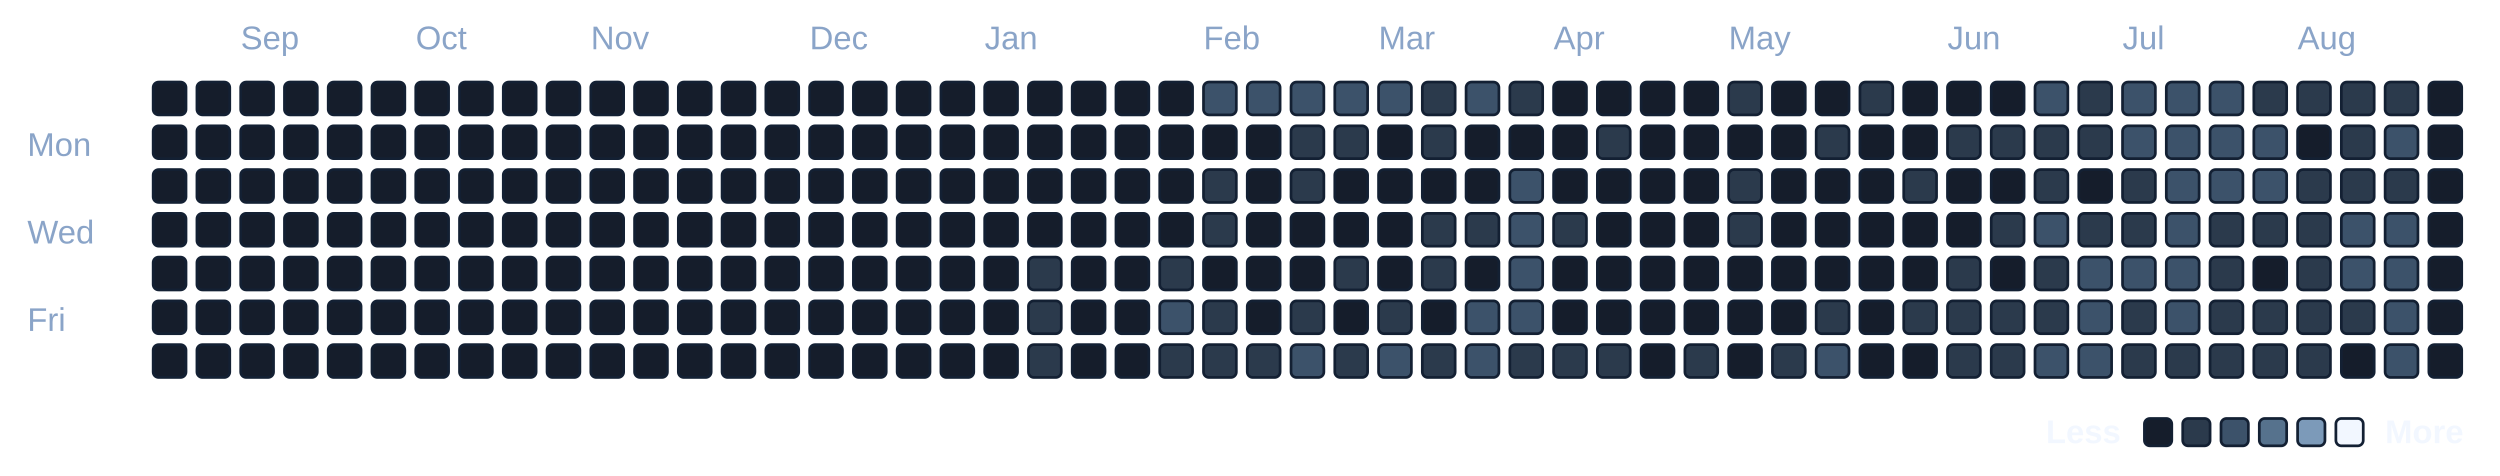
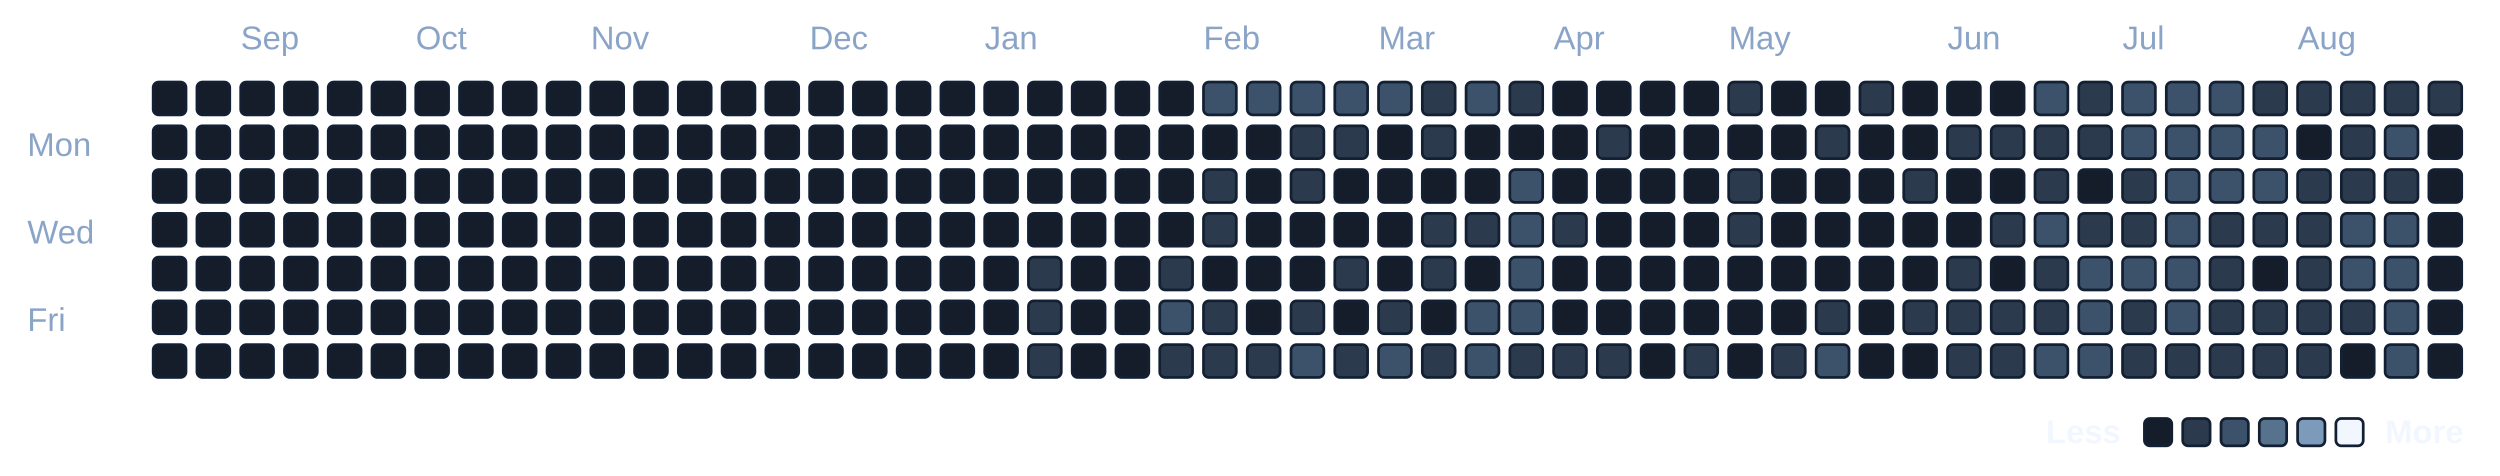
<svg xmlns="http://www.w3.org/2000/svg" baseProfile="tiny" height="174" version="1.2" width="914">
  <defs />
  <text fill="#8AA4C8" font-family="Segoe UI, Arial, sans-serif" font-size="12px" x="88" y="18">Sep</text>
  <text fill="#8AA4C8" font-family="Segoe UI, Arial, sans-serif" font-size="12px" x="152" y="18">Oct</text>
  <text fill="#8AA4C8" font-family="Segoe UI, Arial, sans-serif" font-size="12px" x="216" y="18">Nov</text>
  <text fill="#8AA4C8" font-family="Segoe UI, Arial, sans-serif" font-size="12px" x="296" y="18">Dec</text>
  <text fill="#8AA4C8" font-family="Segoe UI, Arial, sans-serif" font-size="12px" x="360" y="18">Jan</text>
  <text fill="#8AA4C8" font-family="Segoe UI, Arial, sans-serif" font-size="12px" x="440" y="18">Feb</text>
  <text fill="#8AA4C8" font-family="Segoe UI, Arial, sans-serif" font-size="12px" x="504" y="18">Mar</text>
  <text fill="#8AA4C8" font-family="Segoe UI, Arial, sans-serif" font-size="12px" x="568" y="18">Apr</text>
  <text fill="#8AA4C8" font-family="Segoe UI, Arial, sans-serif" font-size="12px" x="632" y="18">May</text>
  <text fill="#8AA4C8" font-family="Segoe UI, Arial, sans-serif" font-size="12px" x="712" y="18">Jun</text>
  <text fill="#8AA4C8" font-family="Segoe UI, Arial, sans-serif" font-size="12px" x="776" y="18">Jul</text>
  <text fill="#8AA4C8" font-family="Segoe UI, Arial, sans-serif" font-size="12px" x="840" y="18">Aug</text>
  <text fill="#8AA4C8" font-family="Segoe UI, Arial, sans-serif" font-size="12px" x="10" y="57">Mon</text>
  <text fill="#8AA4C8" font-family="Segoe UI, Arial, sans-serif" font-size="12px" x="10" y="89">Wed</text>
  <text fill="#8AA4C8" font-family="Segoe UI, Arial, sans-serif" font-size="12px" x="10" y="121">Fri</text>
  <rect fill="#151D2B" height="12" rx="2" ry="2" stroke="#132033" stroke-width="1" width="12" x="56" y="30" />
  <rect fill="#151D2B" height="12" rx="2" ry="2" stroke="#132033" stroke-width="1" width="12" x="56" y="46" />
  <rect fill="#151D2B" height="12" rx="2" ry="2" stroke="#132033" stroke-width="1" width="12" x="56" y="62" />
  <rect fill="#151D2B" height="12" rx="2" ry="2" stroke="#132033" stroke-width="1" width="12" x="56" y="78" />
  <rect fill="#151D2B" height="12" rx="2" ry="2" stroke="#132033" stroke-width="1" width="12" x="56" y="94" />
  <rect fill="#151D2B" height="12" rx="2" ry="2" stroke="#132033" stroke-width="1" width="12" x="56" y="110" />
  <rect fill="#151D2B" height="12" rx="2" ry="2" stroke="#132033" stroke-width="1" width="12" x="56" y="126" />
  <rect fill="#151D2B" height="12" rx="2" ry="2" stroke="#132033" stroke-width="1" width="12" x="72" y="30" />
  <rect fill="#151D2B" height="12" rx="2" ry="2" stroke="#132033" stroke-width="1" width="12" x="72" y="46" />
  <rect fill="#151D2B" height="12" rx="2" ry="2" stroke="#132033" stroke-width="1" width="12" x="72" y="62" />
  <rect fill="#151D2B" height="12" rx="2" ry="2" stroke="#132033" stroke-width="1" width="12" x="72" y="78" />
  <rect fill="#151D2B" height="12" rx="2" ry="2" stroke="#132033" stroke-width="1" width="12" x="72" y="94" />
  <rect fill="#151D2B" height="12" rx="2" ry="2" stroke="#132033" stroke-width="1" width="12" x="72" y="110" />
  <rect fill="#151D2B" height="12" rx="2" ry="2" stroke="#132033" stroke-width="1" width="12" x="72" y="126" />
  <rect fill="#151D2B" height="12" rx="2" ry="2" stroke="#132033" stroke-width="1" width="12" x="88" y="30" />
  <rect fill="#151D2B" height="12" rx="2" ry="2" stroke="#132033" stroke-width="1" width="12" x="88" y="46" />
  <rect fill="#151D2B" height="12" rx="2" ry="2" stroke="#132033" stroke-width="1" width="12" x="88" y="62" />
  <rect fill="#151D2B" height="12" rx="2" ry="2" stroke="#132033" stroke-width="1" width="12" x="88" y="78" />
  <rect fill="#151D2B" height="12" rx="2" ry="2" stroke="#132033" stroke-width="1" width="12" x="88" y="94" />
  <rect fill="#151D2B" height="12" rx="2" ry="2" stroke="#132033" stroke-width="1" width="12" x="88" y="110" />
  <rect fill="#151D2B" height="12" rx="2" ry="2" stroke="#132033" stroke-width="1" width="12" x="88" y="126" />
  <rect fill="#151D2B" height="12" rx="2" ry="2" stroke="#132033" stroke-width="1" width="12" x="104" y="30" />
  <rect fill="#151D2B" height="12" rx="2" ry="2" stroke="#132033" stroke-width="1" width="12" x="104" y="46" />
  <rect fill="#151D2B" height="12" rx="2" ry="2" stroke="#132033" stroke-width="1" width="12" x="104" y="62" />
  <rect fill="#151D2B" height="12" rx="2" ry="2" stroke="#132033" stroke-width="1" width="12" x="104" y="78" />
  <rect fill="#151D2B" height="12" rx="2" ry="2" stroke="#132033" stroke-width="1" width="12" x="104" y="94" />
  <rect fill="#151D2B" height="12" rx="2" ry="2" stroke="#132033" stroke-width="1" width="12" x="104" y="110" />
  <rect fill="#151D2B" height="12" rx="2" ry="2" stroke="#132033" stroke-width="1" width="12" x="104" y="126" />
  <rect fill="#151D2B" height="12" rx="2" ry="2" stroke="#132033" stroke-width="1" width="12" x="120" y="30" />
  <rect fill="#151D2B" height="12" rx="2" ry="2" stroke="#132033" stroke-width="1" width="12" x="120" y="46" />
  <rect fill="#151D2B" height="12" rx="2" ry="2" stroke="#132033" stroke-width="1" width="12" x="120" y="62" />
  <rect fill="#151D2B" height="12" rx="2" ry="2" stroke="#132033" stroke-width="1" width="12" x="120" y="78" />
  <rect fill="#151D2B" height="12" rx="2" ry="2" stroke="#132033" stroke-width="1" width="12" x="120" y="94" />
  <rect fill="#151D2B" height="12" rx="2" ry="2" stroke="#132033" stroke-width="1" width="12" x="120" y="110" />
  <rect fill="#151D2B" height="12" rx="2" ry="2" stroke="#132033" stroke-width="1" width="12" x="120" y="126" />
  <rect fill="#151D2B" height="12" rx="2" ry="2" stroke="#132033" stroke-width="1" width="12" x="136" y="30" />
  <rect fill="#151D2B" height="12" rx="2" ry="2" stroke="#132033" stroke-width="1" width="12" x="136" y="46" />
  <rect fill="#151D2B" height="12" rx="2" ry="2" stroke="#132033" stroke-width="1" width="12" x="136" y="62" />
  <rect fill="#151D2B" height="12" rx="2" ry="2" stroke="#132033" stroke-width="1" width="12" x="136" y="78" />
  <rect fill="#151D2B" height="12" rx="2" ry="2" stroke="#132033" stroke-width="1" width="12" x="136" y="94" />
  <rect fill="#151D2B" height="12" rx="2" ry="2" stroke="#132033" stroke-width="1" width="12" x="136" y="110" />
  <rect fill="#151D2B" height="12" rx="2" ry="2" stroke="#132033" stroke-width="1" width="12" x="136" y="126" />
  <rect fill="#151D2B" height="12" rx="2" ry="2" stroke="#132033" stroke-width="1" width="12" x="152" y="30" />
  <rect fill="#151D2B" height="12" rx="2" ry="2" stroke="#132033" stroke-width="1" width="12" x="152" y="46" />
  <rect fill="#151D2B" height="12" rx="2" ry="2" stroke="#132033" stroke-width="1" width="12" x="152" y="62" />
  <rect fill="#151D2B" height="12" rx="2" ry="2" stroke="#132033" stroke-width="1" width="12" x="152" y="78" />
  <rect fill="#151D2B" height="12" rx="2" ry="2" stroke="#132033" stroke-width="1" width="12" x="152" y="94" />
  <rect fill="#151D2B" height="12" rx="2" ry="2" stroke="#132033" stroke-width="1" width="12" x="152" y="110" />
  <rect fill="#151D2B" height="12" rx="2" ry="2" stroke="#132033" stroke-width="1" width="12" x="152" y="126" />
  <rect fill="#151D2B" height="12" rx="2" ry="2" stroke="#132033" stroke-width="1" width="12" x="168" y="30" />
  <rect fill="#151D2B" height="12" rx="2" ry="2" stroke="#132033" stroke-width="1" width="12" x="168" y="46" />
  <rect fill="#151D2B" height="12" rx="2" ry="2" stroke="#132033" stroke-width="1" width="12" x="168" y="62" />
  <rect fill="#151D2B" height="12" rx="2" ry="2" stroke="#132033" stroke-width="1" width="12" x="168" y="78" />
  <rect fill="#151D2B" height="12" rx="2" ry="2" stroke="#132033" stroke-width="1" width="12" x="168" y="94" />
  <rect fill="#151D2B" height="12" rx="2" ry="2" stroke="#132033" stroke-width="1" width="12" x="168" y="110" />
  <rect fill="#151D2B" height="12" rx="2" ry="2" stroke="#132033" stroke-width="1" width="12" x="168" y="126" />
  <rect fill="#151D2B" height="12" rx="2" ry="2" stroke="#132033" stroke-width="1" width="12" x="184" y="30" />
  <rect fill="#151D2B" height="12" rx="2" ry="2" stroke="#132033" stroke-width="1" width="12" x="184" y="46" />
  <rect fill="#151D2B" height="12" rx="2" ry="2" stroke="#132033" stroke-width="1" width="12" x="184" y="62" />
  <rect fill="#151D2B" height="12" rx="2" ry="2" stroke="#132033" stroke-width="1" width="12" x="184" y="78" />
  <rect fill="#151D2B" height="12" rx="2" ry="2" stroke="#132033" stroke-width="1" width="12" x="184" y="94" />
  <rect fill="#151D2B" height="12" rx="2" ry="2" stroke="#132033" stroke-width="1" width="12" x="184" y="110" />
  <rect fill="#151D2B" height="12" rx="2" ry="2" stroke="#132033" stroke-width="1" width="12" x="184" y="126" />
  <rect fill="#151D2B" height="12" rx="2" ry="2" stroke="#132033" stroke-width="1" width="12" x="200" y="30" />
  <rect fill="#151D2B" height="12" rx="2" ry="2" stroke="#132033" stroke-width="1" width="12" x="200" y="46" />
  <rect fill="#151D2B" height="12" rx="2" ry="2" stroke="#132033" stroke-width="1" width="12" x="200" y="62" />
  <rect fill="#151D2B" height="12" rx="2" ry="2" stroke="#132033" stroke-width="1" width="12" x="200" y="78" />
  <rect fill="#151D2B" height="12" rx="2" ry="2" stroke="#132033" stroke-width="1" width="12" x="200" y="94" />
  <rect fill="#151D2B" height="12" rx="2" ry="2" stroke="#132033" stroke-width="1" width="12" x="200" y="110" />
  <rect fill="#151D2B" height="12" rx="2" ry="2" stroke="#132033" stroke-width="1" width="12" x="200" y="126" />
  <rect fill="#151D2B" height="12" rx="2" ry="2" stroke="#132033" stroke-width="1" width="12" x="216" y="30" />
  <rect fill="#151D2B" height="12" rx="2" ry="2" stroke="#132033" stroke-width="1" width="12" x="216" y="46" />
  <rect fill="#151D2B" height="12" rx="2" ry="2" stroke="#132033" stroke-width="1" width="12" x="216" y="62" />
  <rect fill="#151D2B" height="12" rx="2" ry="2" stroke="#132033" stroke-width="1" width="12" x="216" y="78" />
  <rect fill="#151D2B" height="12" rx="2" ry="2" stroke="#132033" stroke-width="1" width="12" x="216" y="94" />
  <rect fill="#151D2B" height="12" rx="2" ry="2" stroke="#132033" stroke-width="1" width="12" x="216" y="110" />
  <rect fill="#151D2B" height="12" rx="2" ry="2" stroke="#132033" stroke-width="1" width="12" x="216" y="126" />
  <rect fill="#151D2B" height="12" rx="2" ry="2" stroke="#132033" stroke-width="1" width="12" x="232" y="30" />
  <rect fill="#151D2B" height="12" rx="2" ry="2" stroke="#132033" stroke-width="1" width="12" x="232" y="46" />
  <rect fill="#151D2B" height="12" rx="2" ry="2" stroke="#132033" stroke-width="1" width="12" x="232" y="62" />
  <rect fill="#151D2B" height="12" rx="2" ry="2" stroke="#132033" stroke-width="1" width="12" x="232" y="78" />
  <rect fill="#151D2B" height="12" rx="2" ry="2" stroke="#132033" stroke-width="1" width="12" x="232" y="94" />
  <rect fill="#151D2B" height="12" rx="2" ry="2" stroke="#132033" stroke-width="1" width="12" x="232" y="110" />
  <rect fill="#151D2B" height="12" rx="2" ry="2" stroke="#132033" stroke-width="1" width="12" x="232" y="126" />
  <rect fill="#151D2B" height="12" rx="2" ry="2" stroke="#132033" stroke-width="1" width="12" x="248" y="30" />
  <rect fill="#151D2B" height="12" rx="2" ry="2" stroke="#132033" stroke-width="1" width="12" x="248" y="46" />
  <rect fill="#151D2B" height="12" rx="2" ry="2" stroke="#132033" stroke-width="1" width="12" x="248" y="62" />
  <rect fill="#151D2B" height="12" rx="2" ry="2" stroke="#132033" stroke-width="1" width="12" x="248" y="78" />
  <rect fill="#151D2B" height="12" rx="2" ry="2" stroke="#132033" stroke-width="1" width="12" x="248" y="94" />
  <rect fill="#151D2B" height="12" rx="2" ry="2" stroke="#132033" stroke-width="1" width="12" x="248" y="110" />
  <rect fill="#151D2B" height="12" rx="2" ry="2" stroke="#132033" stroke-width="1" width="12" x="248" y="126" />
  <rect fill="#151D2B" height="12" rx="2" ry="2" stroke="#132033" stroke-width="1" width="12" x="264" y="30" />
  <rect fill="#151D2B" height="12" rx="2" ry="2" stroke="#132033" stroke-width="1" width="12" x="264" y="46" />
  <rect fill="#151D2B" height="12" rx="2" ry="2" stroke="#132033" stroke-width="1" width="12" x="264" y="62" />
  <rect fill="#151D2B" height="12" rx="2" ry="2" stroke="#132033" stroke-width="1" width="12" x="264" y="78" />
  <rect fill="#151D2B" height="12" rx="2" ry="2" stroke="#132033" stroke-width="1" width="12" x="264" y="94" />
  <rect fill="#151D2B" height="12" rx="2" ry="2" stroke="#132033" stroke-width="1" width="12" x="264" y="110" />
  <rect fill="#151D2B" height="12" rx="2" ry="2" stroke="#132033" stroke-width="1" width="12" x="264" y="126" />
  <rect fill="#151D2B" height="12" rx="2" ry="2" stroke="#132033" stroke-width="1" width="12" x="280" y="30" />
  <rect fill="#151D2B" height="12" rx="2" ry="2" stroke="#132033" stroke-width="1" width="12" x="280" y="46" />
  <rect fill="#151D2B" height="12" rx="2" ry="2" stroke="#132033" stroke-width="1" width="12" x="280" y="62" />
  <rect fill="#151D2B" height="12" rx="2" ry="2" stroke="#132033" stroke-width="1" width="12" x="280" y="78" />
  <rect fill="#151D2B" height="12" rx="2" ry="2" stroke="#132033" stroke-width="1" width="12" x="280" y="94" />
  <rect fill="#151D2B" height="12" rx="2" ry="2" stroke="#132033" stroke-width="1" width="12" x="280" y="110" />
  <rect fill="#151D2B" height="12" rx="2" ry="2" stroke="#132033" stroke-width="1" width="12" x="280" y="126" />
  <rect fill="#151D2B" height="12" rx="2" ry="2" stroke="#132033" stroke-width="1" width="12" x="296" y="30" />
  <rect fill="#151D2B" height="12" rx="2" ry="2" stroke="#132033" stroke-width="1" width="12" x="296" y="46" />
  <rect fill="#151D2B" height="12" rx="2" ry="2" stroke="#132033" stroke-width="1" width="12" x="296" y="62" />
  <rect fill="#151D2B" height="12" rx="2" ry="2" stroke="#132033" stroke-width="1" width="12" x="296" y="78" />
  <rect fill="#151D2B" height="12" rx="2" ry="2" stroke="#132033" stroke-width="1" width="12" x="296" y="94" />
  <rect fill="#151D2B" height="12" rx="2" ry="2" stroke="#132033" stroke-width="1" width="12" x="296" y="110" />
  <rect fill="#151D2B" height="12" rx="2" ry="2" stroke="#132033" stroke-width="1" width="12" x="296" y="126" />
  <rect fill="#151D2B" height="12" rx="2" ry="2" stroke="#132033" stroke-width="1" width="12" x="312" y="30" />
  <rect fill="#151D2B" height="12" rx="2" ry="2" stroke="#132033" stroke-width="1" width="12" x="312" y="46" />
  <rect fill="#151D2B" height="12" rx="2" ry="2" stroke="#132033" stroke-width="1" width="12" x="312" y="62" />
  <rect fill="#151D2B" height="12" rx="2" ry="2" stroke="#132033" stroke-width="1" width="12" x="312" y="78" />
  <rect fill="#151D2B" height="12" rx="2" ry="2" stroke="#132033" stroke-width="1" width="12" x="312" y="94" />
  <rect fill="#151D2B" height="12" rx="2" ry="2" stroke="#132033" stroke-width="1" width="12" x="312" y="110" />
  <rect fill="#151D2B" height="12" rx="2" ry="2" stroke="#132033" stroke-width="1" width="12" x="312" y="126" />
  <rect fill="#151D2B" height="12" rx="2" ry="2" stroke="#132033" stroke-width="1" width="12" x="328" y="30" />
  <rect fill="#151D2B" height="12" rx="2" ry="2" stroke="#132033" stroke-width="1" width="12" x="328" y="46" />
  <rect fill="#151D2B" height="12" rx="2" ry="2" stroke="#132033" stroke-width="1" width="12" x="328" y="62" />
  <rect fill="#151D2B" height="12" rx="2" ry="2" stroke="#132033" stroke-width="1" width="12" x="328" y="78" />
  <rect fill="#151D2B" height="12" rx="2" ry="2" stroke="#132033" stroke-width="1" width="12" x="328" y="94" />
  <rect fill="#151D2B" height="12" rx="2" ry="2" stroke="#132033" stroke-width="1" width="12" x="328" y="110" />
  <rect fill="#151D2B" height="12" rx="2" ry="2" stroke="#132033" stroke-width="1" width="12" x="328" y="126" />
  <rect fill="#151D2B" height="12" rx="2" ry="2" stroke="#132033" stroke-width="1" width="12" x="344" y="30" />
  <rect fill="#151D2B" height="12" rx="2" ry="2" stroke="#132033" stroke-width="1" width="12" x="344" y="46" />
  <rect fill="#151D2B" height="12" rx="2" ry="2" stroke="#132033" stroke-width="1" width="12" x="344" y="62" />
  <rect fill="#151D2B" height="12" rx="2" ry="2" stroke="#132033" stroke-width="1" width="12" x="344" y="78" />
  <rect fill="#151D2B" height="12" rx="2" ry="2" stroke="#132033" stroke-width="1" width="12" x="344" y="94" />
  <rect fill="#151D2B" height="12" rx="2" ry="2" stroke="#132033" stroke-width="1" width="12" x="344" y="110" />
  <rect fill="#151D2B" height="12" rx="2" ry="2" stroke="#132033" stroke-width="1" width="12" x="344" y="126" />
  <rect fill="#151D2B" height="12" rx="2" ry="2" stroke="#132033" stroke-width="1" width="12" x="360" y="30" />
  <rect fill="#151D2B" height="12" rx="2" ry="2" stroke="#132033" stroke-width="1" width="12" x="360" y="46" />
  <rect fill="#151D2B" height="12" rx="2" ry="2" stroke="#132033" stroke-width="1" width="12" x="360" y="62" />
  <rect fill="#151D2B" height="12" rx="2" ry="2" stroke="#132033" stroke-width="1" width="12" x="360" y="78" />
  <rect fill="#151D2B" height="12" rx="2" ry="2" stroke="#132033" stroke-width="1" width="12" x="360" y="94" />
  <rect fill="#151D2B" height="12" rx="2" ry="2" stroke="#132033" stroke-width="1" width="12" x="360" y="110" />
  <rect fill="#151D2B" height="12" rx="2" ry="2" stroke="#132033" stroke-width="1" width="12" x="360" y="126" />
  <rect fill="#151D2B" height="12" rx="2" ry="2" stroke="#132033" stroke-width="1" width="12" x="376" y="30" />
  <rect fill="#151D2B" height="12" rx="2" ry="2" stroke="#132033" stroke-width="1" width="12" x="376" y="46" />
  <rect fill="#151D2B" height="12" rx="2" ry="2" stroke="#132033" stroke-width="1" width="12" x="376" y="62" />
  <rect fill="#151D2B" height="12" rx="2" ry="2" stroke="#132033" stroke-width="1" width="12" x="376" y="78" />
  <rect fill="#2B3A4C" height="12" rx="2" ry="2" stroke="#132033" stroke-width="1" width="12" x="376" y="94" />
  <rect fill="#2B3A4C" height="12" rx="2" ry="2" stroke="#132033" stroke-width="1" width="12" x="376" y="110" />
  <rect fill="#2B3A4C" height="12" rx="2" ry="2" stroke="#132033" stroke-width="1" width="12" x="376" y="126" />
  <rect fill="#151D2B" height="12" rx="2" ry="2" stroke="#132033" stroke-width="1" width="12" x="392" y="30" />
  <rect fill="#151D2B" height="12" rx="2" ry="2" stroke="#132033" stroke-width="1" width="12" x="392" y="46" />
  <rect fill="#151D2B" height="12" rx="2" ry="2" stroke="#132033" stroke-width="1" width="12" x="392" y="62" />
  <rect fill="#151D2B" height="12" rx="2" ry="2" stroke="#132033" stroke-width="1" width="12" x="392" y="78" />
  <rect fill="#151D2B" height="12" rx="2" ry="2" stroke="#132033" stroke-width="1" width="12" x="392" y="94" />
  <rect fill="#151D2B" height="12" rx="2" ry="2" stroke="#132033" stroke-width="1" width="12" x="392" y="110" />
  <rect fill="#151D2B" height="12" rx="2" ry="2" stroke="#132033" stroke-width="1" width="12" x="392" y="126" />
  <rect fill="#151D2B" height="12" rx="2" ry="2" stroke="#132033" stroke-width="1" width="12" x="408" y="30" />
  <rect fill="#151D2B" height="12" rx="2" ry="2" stroke="#132033" stroke-width="1" width="12" x="408" y="46" />
  <rect fill="#151D2B" height="12" rx="2" ry="2" stroke="#132033" stroke-width="1" width="12" x="408" y="62" />
  <rect fill="#151D2B" height="12" rx="2" ry="2" stroke="#132033" stroke-width="1" width="12" x="408" y="78" />
  <rect fill="#151D2B" height="12" rx="2" ry="2" stroke="#132033" stroke-width="1" width="12" x="408" y="94" />
  <rect fill="#151D2B" height="12" rx="2" ry="2" stroke="#132033" stroke-width="1" width="12" x="408" y="110" />
  <rect fill="#151D2B" height="12" rx="2" ry="2" stroke="#132033" stroke-width="1" width="12" x="408" y="126" />
  <rect fill="#151D2B" height="12" rx="2" ry="2" stroke="#132033" stroke-width="1" width="12" x="424" y="30" />
  <rect fill="#151D2B" height="12" rx="2" ry="2" stroke="#132033" stroke-width="1" width="12" x="424" y="46" />
  <rect fill="#151D2B" height="12" rx="2" ry="2" stroke="#132033" stroke-width="1" width="12" x="424" y="62" />
  <rect fill="#151D2B" height="12" rx="2" ry="2" stroke="#132033" stroke-width="1" width="12" x="424" y="78" />
  <rect fill="#2B3A4C" height="12" rx="2" ry="2" stroke="#132033" stroke-width="1" width="12" x="424" y="94" />
  <rect fill="#3C526A" height="12" rx="2" ry="2" stroke="#132033" stroke-width="1" width="12" x="424" y="110" />
  <rect fill="#2B3A4C" height="12" rx="2" ry="2" stroke="#132033" stroke-width="1" width="12" x="424" y="126" />
  <rect fill="#3C526A" height="12" rx="2" ry="2" stroke="#132033" stroke-width="1" width="12" x="440" y="30" />
  <rect fill="#151D2B" height="12" rx="2" ry="2" stroke="#132033" stroke-width="1" width="12" x="440" y="46" />
  <rect fill="#2B3A4C" height="12" rx="2" ry="2" stroke="#132033" stroke-width="1" width="12" x="440" y="62" />
  <rect fill="#2B3A4C" height="12" rx="2" ry="2" stroke="#132033" stroke-width="1" width="12" x="440" y="78" />
  <rect fill="#151D2B" height="12" rx="2" ry="2" stroke="#132033" stroke-width="1" width="12" x="440" y="94" />
  <rect fill="#2B3A4C" height="12" rx="2" ry="2" stroke="#132033" stroke-width="1" width="12" x="440" y="110" />
  <rect fill="#2B3A4C" height="12" rx="2" ry="2" stroke="#132033" stroke-width="1" width="12" x="440" y="126" />
  <rect fill="#3C526A" height="12" rx="2" ry="2" stroke="#132033" stroke-width="1" width="12" x="456" y="30" />
  <rect fill="#151D2B" height="12" rx="2" ry="2" stroke="#132033" stroke-width="1" width="12" x="456" y="46" />
  <rect fill="#151D2B" height="12" rx="2" ry="2" stroke="#132033" stroke-width="1" width="12" x="456" y="62" />
  <rect fill="#151D2B" height="12" rx="2" ry="2" stroke="#132033" stroke-width="1" width="12" x="456" y="78" />
  <rect fill="#151D2B" height="12" rx="2" ry="2" stroke="#132033" stroke-width="1" width="12" x="456" y="94" />
  <rect fill="#151D2B" height="12" rx="2" ry="2" stroke="#132033" stroke-width="1" width="12" x="456" y="110" />
  <rect fill="#2B3A4C" height="12" rx="2" ry="2" stroke="#132033" stroke-width="1" width="12" x="456" y="126" />
  <rect fill="#3C526A" height="12" rx="2" ry="2" stroke="#132033" stroke-width="1" width="12" x="472" y="30" />
  <rect fill="#2B3A4C" height="12" rx="2" ry="2" stroke="#132033" stroke-width="1" width="12" x="472" y="46" />
  <rect fill="#2B3A4C" height="12" rx="2" ry="2" stroke="#132033" stroke-width="1" width="12" x="472" y="62" />
  <rect fill="#151D2B" height="12" rx="2" ry="2" stroke="#132033" stroke-width="1" width="12" x="472" y="78" />
  <rect fill="#151D2B" height="12" rx="2" ry="2" stroke="#132033" stroke-width="1" width="12" x="472" y="94" />
  <rect fill="#2B3A4C" height="12" rx="2" ry="2" stroke="#132033" stroke-width="1" width="12" x="472" y="110" />
  <rect fill="#3C526A" height="12" rx="2" ry="2" stroke="#132033" stroke-width="1" width="12" x="472" y="126" />
  <rect fill="#3C526A" height="12" rx="2" ry="2" stroke="#132033" stroke-width="1" width="12" x="488" y="30" />
  <rect fill="#2B3A4C" height="12" rx="2" ry="2" stroke="#132033" stroke-width="1" width="12" x="488" y="46" />
  <rect fill="#151D2B" height="12" rx="2" ry="2" stroke="#132033" stroke-width="1" width="12" x="488" y="62" />
  <rect fill="#151D2B" height="12" rx="2" ry="2" stroke="#132033" stroke-width="1" width="12" x="488" y="78" />
  <rect fill="#2B3A4C" height="12" rx="2" ry="2" stroke="#132033" stroke-width="1" width="12" x="488" y="94" />
  <rect fill="#151D2B" height="12" rx="2" ry="2" stroke="#132033" stroke-width="1" width="12" x="488" y="110" />
  <rect fill="#2B3A4C" height="12" rx="2" ry="2" stroke="#132033" stroke-width="1" width="12" x="488" y="126" />
  <rect fill="#3C526A" height="12" rx="2" ry="2" stroke="#132033" stroke-width="1" width="12" x="504" y="30" />
  <rect fill="#151D2B" height="12" rx="2" ry="2" stroke="#132033" stroke-width="1" width="12" x="504" y="46" />
  <rect fill="#151D2B" height="12" rx="2" ry="2" stroke="#132033" stroke-width="1" width="12" x="504" y="62" />
  <rect fill="#151D2B" height="12" rx="2" ry="2" stroke="#132033" stroke-width="1" width="12" x="504" y="78" />
  <rect fill="#151D2B" height="12" rx="2" ry="2" stroke="#132033" stroke-width="1" width="12" x="504" y="94" />
  <rect fill="#2B3A4C" height="12" rx="2" ry="2" stroke="#132033" stroke-width="1" width="12" x="504" y="110" />
  <rect fill="#3C526A" height="12" rx="2" ry="2" stroke="#132033" stroke-width="1" width="12" x="504" y="126" />
  <rect fill="#2B3A4C" height="12" rx="2" ry="2" stroke="#132033" stroke-width="1" width="12" x="520" y="30" />
  <rect fill="#2B3A4C" height="12" rx="2" ry="2" stroke="#132033" stroke-width="1" width="12" x="520" y="46" />
  <rect fill="#151D2B" height="12" rx="2" ry="2" stroke="#132033" stroke-width="1" width="12" x="520" y="62" />
  <rect fill="#2B3A4C" height="12" rx="2" ry="2" stroke="#132033" stroke-width="1" width="12" x="520" y="78" />
  <rect fill="#2B3A4C" height="12" rx="2" ry="2" stroke="#132033" stroke-width="1" width="12" x="520" y="94" />
  <rect fill="#151D2B" height="12" rx="2" ry="2" stroke="#132033" stroke-width="1" width="12" x="520" y="110" />
  <rect fill="#2B3A4C" height="12" rx="2" ry="2" stroke="#132033" stroke-width="1" width="12" x="520" y="126" />
  <rect fill="#3C526A" height="12" rx="2" ry="2" stroke="#132033" stroke-width="1" width="12" x="536" y="30" />
  <rect fill="#151D2B" height="12" rx="2" ry="2" stroke="#132033" stroke-width="1" width="12" x="536" y="46" />
  <rect fill="#151D2B" height="12" rx="2" ry="2" stroke="#132033" stroke-width="1" width="12" x="536" y="62" />
  <rect fill="#2B3A4C" height="12" rx="2" ry="2" stroke="#132033" stroke-width="1" width="12" x="536" y="78" />
  <rect fill="#151D2B" height="12" rx="2" ry="2" stroke="#132033" stroke-width="1" width="12" x="536" y="94" />
  <rect fill="#3C526A" height="12" rx="2" ry="2" stroke="#132033" stroke-width="1" width="12" x="536" y="110" />
  <rect fill="#3C526A" height="12" rx="2" ry="2" stroke="#132033" stroke-width="1" width="12" x="536" y="126" />
  <rect fill="#2B3A4C" height="12" rx="2" ry="2" stroke="#132033" stroke-width="1" width="12" x="552" y="30" />
  <rect fill="#151D2B" height="12" rx="2" ry="2" stroke="#132033" stroke-width="1" width="12" x="552" y="46" />
  <rect fill="#3C526A" height="12" rx="2" ry="2" stroke="#132033" stroke-width="1" width="12" x="552" y="62" />
  <rect fill="#3C526A" height="12" rx="2" ry="2" stroke="#132033" stroke-width="1" width="12" x="552" y="78" />
  <rect fill="#3C526A" height="12" rx="2" ry="2" stroke="#132033" stroke-width="1" width="12" x="552" y="94" />
  <rect fill="#3C526A" height="12" rx="2" ry="2" stroke="#132033" stroke-width="1" width="12" x="552" y="110" />
  <rect fill="#2B3A4C" height="12" rx="2" ry="2" stroke="#132033" stroke-width="1" width="12" x="552" y="126" />
  <rect fill="#151D2B" height="12" rx="2" ry="2" stroke="#132033" stroke-width="1" width="12" x="568" y="30" />
  <rect fill="#151D2B" height="12" rx="2" ry="2" stroke="#132033" stroke-width="1" width="12" x="568" y="46" />
  <rect fill="#151D2B" height="12" rx="2" ry="2" stroke="#132033" stroke-width="1" width="12" x="568" y="62" />
  <rect fill="#2B3A4C" height="12" rx="2" ry="2" stroke="#132033" stroke-width="1" width="12" x="568" y="78" />
  <rect fill="#151D2B" height="12" rx="2" ry="2" stroke="#132033" stroke-width="1" width="12" x="568" y="94" />
  <rect fill="#151D2B" height="12" rx="2" ry="2" stroke="#132033" stroke-width="1" width="12" x="568" y="110" />
  <rect fill="#2B3A4C" height="12" rx="2" ry="2" stroke="#132033" stroke-width="1" width="12" x="568" y="126" />
  <rect fill="#151D2B" height="12" rx="2" ry="2" stroke="#132033" stroke-width="1" width="12" x="584" y="30" />
  <rect fill="#2B3A4C" height="12" rx="2" ry="2" stroke="#132033" stroke-width="1" width="12" x="584" y="46" />
  <rect fill="#151D2B" height="12" rx="2" ry="2" stroke="#132033" stroke-width="1" width="12" x="584" y="62" />
  <rect fill="#151D2B" height="12" rx="2" ry="2" stroke="#132033" stroke-width="1" width="12" x="584" y="78" />
  <rect fill="#151D2B" height="12" rx="2" ry="2" stroke="#132033" stroke-width="1" width="12" x="584" y="94" />
  <rect fill="#151D2B" height="12" rx="2" ry="2" stroke="#132033" stroke-width="1" width="12" x="584" y="110" />
  <rect fill="#2B3A4C" height="12" rx="2" ry="2" stroke="#132033" stroke-width="1" width="12" x="584" y="126" />
  <rect fill="#151D2B" height="12" rx="2" ry="2" stroke="#132033" stroke-width="1" width="12" x="600" y="30" />
  <rect fill="#151D2B" height="12" rx="2" ry="2" stroke="#132033" stroke-width="1" width="12" x="600" y="46" />
  <rect fill="#151D2B" height="12" rx="2" ry="2" stroke="#132033" stroke-width="1" width="12" x="600" y="62" />
  <rect fill="#151D2B" height="12" rx="2" ry="2" stroke="#132033" stroke-width="1" width="12" x="600" y="78" />
  <rect fill="#151D2B" height="12" rx="2" ry="2" stroke="#132033" stroke-width="1" width="12" x="600" y="94" />
  <rect fill="#151D2B" height="12" rx="2" ry="2" stroke="#132033" stroke-width="1" width="12" x="600" y="110" />
  <rect fill="#151D2B" height="12" rx="2" ry="2" stroke="#132033" stroke-width="1" width="12" x="600" y="126" />
  <rect fill="#151D2B" height="12" rx="2" ry="2" stroke="#132033" stroke-width="1" width="12" x="616" y="30" />
  <rect fill="#151D2B" height="12" rx="2" ry="2" stroke="#132033" stroke-width="1" width="12" x="616" y="46" />
  <rect fill="#151D2B" height="12" rx="2" ry="2" stroke="#132033" stroke-width="1" width="12" x="616" y="62" />
  <rect fill="#151D2B" height="12" rx="2" ry="2" stroke="#132033" stroke-width="1" width="12" x="616" y="78" />
  <rect fill="#151D2B" height="12" rx="2" ry="2" stroke="#132033" stroke-width="1" width="12" x="616" y="94" />
  <rect fill="#151D2B" height="12" rx="2" ry="2" stroke="#132033" stroke-width="1" width="12" x="616" y="110" />
  <rect fill="#2B3A4C" height="12" rx="2" ry="2" stroke="#132033" stroke-width="1" width="12" x="616" y="126" />
  <rect fill="#2B3A4C" height="12" rx="2" ry="2" stroke="#132033" stroke-width="1" width="12" x="632" y="30" />
  <rect fill="#151D2B" height="12" rx="2" ry="2" stroke="#132033" stroke-width="1" width="12" x="632" y="46" />
  <rect fill="#2B3A4C" height="12" rx="2" ry="2" stroke="#132033" stroke-width="1" width="12" x="632" y="62" />
  <rect fill="#2B3A4C" height="12" rx="2" ry="2" stroke="#132033" stroke-width="1" width="12" x="632" y="78" />
  <rect fill="#151D2B" height="12" rx="2" ry="2" stroke="#132033" stroke-width="1" width="12" x="632" y="94" />
  <rect fill="#151D2B" height="12" rx="2" ry="2" stroke="#132033" stroke-width="1" width="12" x="632" y="110" />
  <rect fill="#151D2B" height="12" rx="2" ry="2" stroke="#132033" stroke-width="1" width="12" x="632" y="126" />
  <rect fill="#151D2B" height="12" rx="2" ry="2" stroke="#132033" stroke-width="1" width="12" x="648" y="30" />
  <rect fill="#151D2B" height="12" rx="2" ry="2" stroke="#132033" stroke-width="1" width="12" x="648" y="46" />
  <rect fill="#151D2B" height="12" rx="2" ry="2" stroke="#132033" stroke-width="1" width="12" x="648" y="62" />
  <rect fill="#151D2B" height="12" rx="2" ry="2" stroke="#132033" stroke-width="1" width="12" x="648" y="78" />
  <rect fill="#151D2B" height="12" rx="2" ry="2" stroke="#132033" stroke-width="1" width="12" x="648" y="94" />
  <rect fill="#151D2B" height="12" rx="2" ry="2" stroke="#132033" stroke-width="1" width="12" x="648" y="110" />
  <rect fill="#2B3A4C" height="12" rx="2" ry="2" stroke="#132033" stroke-width="1" width="12" x="648" y="126" />
  <rect fill="#151D2B" height="12" rx="2" ry="2" stroke="#132033" stroke-width="1" width="12" x="664" y="30" />
  <rect fill="#2B3A4C" height="12" rx="2" ry="2" stroke="#132033" stroke-width="1" width="12" x="664" y="46" />
  <rect fill="#151D2B" height="12" rx="2" ry="2" stroke="#132033" stroke-width="1" width="12" x="664" y="62" />
  <rect fill="#151D2B" height="12" rx="2" ry="2" stroke="#132033" stroke-width="1" width="12" x="664" y="78" />
  <rect fill="#151D2B" height="12" rx="2" ry="2" stroke="#132033" stroke-width="1" width="12" x="664" y="94" />
  <rect fill="#2B3A4C" height="12" rx="2" ry="2" stroke="#132033" stroke-width="1" width="12" x="664" y="110" />
  <rect fill="#3C526A" height="12" rx="2" ry="2" stroke="#132033" stroke-width="1" width="12" x="664" y="126" />
  <rect fill="#2B3A4C" height="12" rx="2" ry="2" stroke="#132033" stroke-width="1" width="12" x="680" y="30" />
  <rect fill="#151D2B" height="12" rx="2" ry="2" stroke="#132033" stroke-width="1" width="12" x="680" y="46" />
  <rect fill="#151D2B" height="12" rx="2" ry="2" stroke="#132033" stroke-width="1" width="12" x="680" y="62" />
  <rect fill="#151D2B" height="12" rx="2" ry="2" stroke="#132033" stroke-width="1" width="12" x="680" y="78" />
  <rect fill="#151D2B" height="12" rx="2" ry="2" stroke="#132033" stroke-width="1" width="12" x="680" y="94" />
  <rect fill="#151D2B" height="12" rx="2" ry="2" stroke="#132033" stroke-width="1" width="12" x="680" y="110" />
  <rect fill="#151D2B" height="12" rx="2" ry="2" stroke="#132033" stroke-width="1" width="12" x="680" y="126" />
  <rect fill="#151D2B" height="12" rx="2" ry="2" stroke="#132033" stroke-width="1" width="12" x="696" y="30" />
  <rect fill="#151D2B" height="12" rx="2" ry="2" stroke="#132033" stroke-width="1" width="12" x="696" y="46" />
  <rect fill="#2B3A4C" height="12" rx="2" ry="2" stroke="#132033" stroke-width="1" width="12" x="696" y="62" />
  <rect fill="#151D2B" height="12" rx="2" ry="2" stroke="#132033" stroke-width="1" width="12" x="696" y="78" />
  <rect fill="#151D2B" height="12" rx="2" ry="2" stroke="#132033" stroke-width="1" width="12" x="696" y="94" />
  <rect fill="#2B3A4C" height="12" rx="2" ry="2" stroke="#132033" stroke-width="1" width="12" x="696" y="110" />
  <rect fill="#151D2B" height="12" rx="2" ry="2" stroke="#132033" stroke-width="1" width="12" x="696" y="126" />
  <rect fill="#151D2B" height="12" rx="2" ry="2" stroke="#132033" stroke-width="1" width="12" x="712" y="30" />
  <rect fill="#2B3A4C" height="12" rx="2" ry="2" stroke="#132033" stroke-width="1" width="12" x="712" y="46" />
  <rect fill="#151D2B" height="12" rx="2" ry="2" stroke="#132033" stroke-width="1" width="12" x="712" y="62" />
  <rect fill="#151D2B" height="12" rx="2" ry="2" stroke="#132033" stroke-width="1" width="12" x="712" y="78" />
  <rect fill="#2B3A4C" height="12" rx="2" ry="2" stroke="#132033" stroke-width="1" width="12" x="712" y="94" />
  <rect fill="#2B3A4C" height="12" rx="2" ry="2" stroke="#132033" stroke-width="1" width="12" x="712" y="110" />
  <rect fill="#2B3A4C" height="12" rx="2" ry="2" stroke="#132033" stroke-width="1" width="12" x="712" y="126" />
  <rect fill="#151D2B" height="12" rx="2" ry="2" stroke="#132033" stroke-width="1" width="12" x="728" y="30" />
  <rect fill="#2B3A4C" height="12" rx="2" ry="2" stroke="#132033" stroke-width="1" width="12" x="728" y="46" />
  <rect fill="#151D2B" height="12" rx="2" ry="2" stroke="#132033" stroke-width="1" width="12" x="728" y="62" />
  <rect fill="#2B3A4C" height="12" rx="2" ry="2" stroke="#132033" stroke-width="1" width="12" x="728" y="78" />
  <rect fill="#151D2B" height="12" rx="2" ry="2" stroke="#132033" stroke-width="1" width="12" x="728" y="94" />
  <rect fill="#2B3A4C" height="12" rx="2" ry="2" stroke="#132033" stroke-width="1" width="12" x="728" y="110" />
  <rect fill="#2B3A4C" height="12" rx="2" ry="2" stroke="#132033" stroke-width="1" width="12" x="728" y="126" />
  <rect fill="#3C526A" height="12" rx="2" ry="2" stroke="#132033" stroke-width="1" width="12" x="744" y="30" />
  <rect fill="#2B3A4C" height="12" rx="2" ry="2" stroke="#132033" stroke-width="1" width="12" x="744" y="46" />
  <rect fill="#2B3A4C" height="12" rx="2" ry="2" stroke="#132033" stroke-width="1" width="12" x="744" y="62" />
  <rect fill="#3C526A" height="12" rx="2" ry="2" stroke="#132033" stroke-width="1" width="12" x="744" y="78" />
  <rect fill="#2B3A4C" height="12" rx="2" ry="2" stroke="#132033" stroke-width="1" width="12" x="744" y="94" />
  <rect fill="#2B3A4C" height="12" rx="2" ry="2" stroke="#132033" stroke-width="1" width="12" x="744" y="110" />
  <rect fill="#3C526A" height="12" rx="2" ry="2" stroke="#132033" stroke-width="1" width="12" x="744" y="126" />
  <rect fill="#2B3A4C" height="12" rx="2" ry="2" stroke="#132033" stroke-width="1" width="12" x="760" y="30" />
  <rect fill="#2B3A4C" height="12" rx="2" ry="2" stroke="#132033" stroke-width="1" width="12" x="760" y="46" />
  <rect fill="#151D2B" height="12" rx="2" ry="2" stroke="#132033" stroke-width="1" width="12" x="760" y="62" />
  <rect fill="#2B3A4C" height="12" rx="2" ry="2" stroke="#132033" stroke-width="1" width="12" x="760" y="78" />
  <rect fill="#3C526A" height="12" rx="2" ry="2" stroke="#132033" stroke-width="1" width="12" x="760" y="94" />
  <rect fill="#3C526A" height="12" rx="2" ry="2" stroke="#132033" stroke-width="1" width="12" x="760" y="110" />
  <rect fill="#3C526A" height="12" rx="2" ry="2" stroke="#132033" stroke-width="1" width="12" x="760" y="126" />
  <rect fill="#3C526A" height="12" rx="2" ry="2" stroke="#132033" stroke-width="1" width="12" x="776" y="30" />
  <rect fill="#3C526A" height="12" rx="2" ry="2" stroke="#132033" stroke-width="1" width="12" x="776" y="46" />
  <rect fill="#2B3A4C" height="12" rx="2" ry="2" stroke="#132033" stroke-width="1" width="12" x="776" y="62" />
  <rect fill="#2B3A4C" height="12" rx="2" ry="2" stroke="#132033" stroke-width="1" width="12" x="776" y="78" />
  <rect fill="#3C526A" height="12" rx="2" ry="2" stroke="#132033" stroke-width="1" width="12" x="776" y="94" />
  <rect fill="#2B3A4C" height="12" rx="2" ry="2" stroke="#132033" stroke-width="1" width="12" x="776" y="110" />
  <rect fill="#2B3A4C" height="12" rx="2" ry="2" stroke="#132033" stroke-width="1" width="12" x="776" y="126" />
  <rect fill="#3C526A" height="12" rx="2" ry="2" stroke="#132033" stroke-width="1" width="12" x="792" y="30" />
  <rect fill="#3C526A" height="12" rx="2" ry="2" stroke="#132033" stroke-width="1" width="12" x="792" y="46" />
  <rect fill="#3C526A" height="12" rx="2" ry="2" stroke="#132033" stroke-width="1" width="12" x="792" y="62" />
  <rect fill="#3C526A" height="12" rx="2" ry="2" stroke="#132033" stroke-width="1" width="12" x="792" y="78" />
  <rect fill="#3C526A" height="12" rx="2" ry="2" stroke="#132033" stroke-width="1" width="12" x="792" y="94" />
  <rect fill="#3C526A" height="12" rx="2" ry="2" stroke="#132033" stroke-width="1" width="12" x="792" y="110" />
  <rect fill="#2B3A4C" height="12" rx="2" ry="2" stroke="#132033" stroke-width="1" width="12" x="792" y="126" />
  <rect fill="#3C526A" height="12" rx="2" ry="2" stroke="#132033" stroke-width="1" width="12" x="808" y="30" />
  <rect fill="#3C526A" height="12" rx="2" ry="2" stroke="#132033" stroke-width="1" width="12" x="808" y="46" />
  <rect fill="#3C526A" height="12" rx="2" ry="2" stroke="#132033" stroke-width="1" width="12" x="808" y="62" />
  <rect fill="#2B3A4C" height="12" rx="2" ry="2" stroke="#132033" stroke-width="1" width="12" x="808" y="78" />
  <rect fill="#2B3A4C" height="12" rx="2" ry="2" stroke="#132033" stroke-width="1" width="12" x="808" y="94" />
  <rect fill="#2B3A4C" height="12" rx="2" ry="2" stroke="#132033" stroke-width="1" width="12" x="808" y="110" />
  <rect fill="#2B3A4C" height="12" rx="2" ry="2" stroke="#132033" stroke-width="1" width="12" x="808" y="126" />
  <rect fill="#2B3A4C" height="12" rx="2" ry="2" stroke="#132033" stroke-width="1" width="12" x="824" y="30" />
  <rect fill="#3C526A" height="12" rx="2" ry="2" stroke="#132033" stroke-width="1" width="12" x="824" y="46" />
  <rect fill="#3C526A" height="12" rx="2" ry="2" stroke="#132033" stroke-width="1" width="12" x="824" y="62" />
  <rect fill="#2B3A4C" height="12" rx="2" ry="2" stroke="#132033" stroke-width="1" width="12" x="824" y="78" />
  <rect fill="#151D2B" height="12" rx="2" ry="2" stroke="#132033" stroke-width="1" width="12" x="824" y="94" />
  <rect fill="#2B3A4C" height="12" rx="2" ry="2" stroke="#132033" stroke-width="1" width="12" x="824" y="110" />
  <rect fill="#2B3A4C" height="12" rx="2" ry="2" stroke="#132033" stroke-width="1" width="12" x="824" y="126" />
  <rect fill="#2B3A4C" height="12" rx="2" ry="2" stroke="#132033" stroke-width="1" width="12" x="840" y="30" />
  <rect fill="#151D2B" height="12" rx="2" ry="2" stroke="#132033" stroke-width="1" width="12" x="840" y="46" />
  <rect fill="#2B3A4C" height="12" rx="2" ry="2" stroke="#132033" stroke-width="1" width="12" x="840" y="62" />
  <rect fill="#2B3A4C" height="12" rx="2" ry="2" stroke="#132033" stroke-width="1" width="12" x="840" y="78" />
  <rect fill="#2B3A4C" height="12" rx="2" ry="2" stroke="#132033" stroke-width="1" width="12" x="840" y="94" />
  <rect fill="#2B3A4C" height="12" rx="2" ry="2" stroke="#132033" stroke-width="1" width="12" x="840" y="110" />
  <rect fill="#2B3A4C" height="12" rx="2" ry="2" stroke="#132033" stroke-width="1" width="12" x="840" y="126" />
  <rect fill="#2B3A4C" height="12" rx="2" ry="2" stroke="#132033" stroke-width="1" width="12" x="856" y="30" />
  <rect fill="#2B3A4C" height="12" rx="2" ry="2" stroke="#132033" stroke-width="1" width="12" x="856" y="46" />
  <rect fill="#2B3A4C" height="12" rx="2" ry="2" stroke="#132033" stroke-width="1" width="12" x="856" y="62" />
  <rect fill="#3C526A" height="12" rx="2" ry="2" stroke="#132033" stroke-width="1" width="12" x="856" y="78" />
  <rect fill="#3C526A" height="12" rx="2" ry="2" stroke="#132033" stroke-width="1" width="12" x="856" y="94" />
  <rect fill="#2B3A4C" height="12" rx="2" ry="2" stroke="#132033" stroke-width="1" width="12" x="856" y="110" />
  <rect fill="#151D2B" height="12" rx="2" ry="2" stroke="#132033" stroke-width="1" width="12" x="856" y="126" />
  <rect fill="#2B3A4C" height="12" rx="2" ry="2" stroke="#132033" stroke-width="1" width="12" x="872" y="30" />
  <rect fill="#3C526A" height="12" rx="2" ry="2" stroke="#132033" stroke-width="1" width="12" x="872" y="46" />
  <rect fill="#2B3A4C" height="12" rx="2" ry="2" stroke="#132033" stroke-width="1" width="12" x="872" y="62" />
  <rect fill="#3C526A" height="12" rx="2" ry="2" stroke="#132033" stroke-width="1" width="12" x="872" y="78" />
  <rect fill="#3C526A" height="12" rx="2" ry="2" stroke="#132033" stroke-width="1" width="12" x="872" y="94" />
  <rect fill="#3C526A" height="12" rx="2" ry="2" stroke="#132033" stroke-width="1" width="12" x="872" y="110" />
  <rect fill="#3C526A" height="12" rx="2" ry="2" stroke="#132033" stroke-width="1" width="12" x="872" y="126" />
-   <rect fill="#151D2B" height="12" rx="2" ry="2" stroke="#132033" stroke-width="1" width="12" x="888" y="30" />
+   <rect fill="#2B3A4C" height="12" rx="2" ry="2" stroke="#132033" stroke-width="1" width="12" x="888" y="30" />
  <rect fill="#151D2B" height="12" rx="2" ry="2" stroke="#132033" stroke-width="1" width="12" x="888" y="46" />
  <rect fill="#151D2B" height="12" rx="2" ry="2" stroke="#132033" stroke-width="1" width="12" x="888" y="62" />
  <rect fill="#151D2B" height="12" rx="2" ry="2" stroke="#132033" stroke-width="1" width="12" x="888" y="78" />
  <rect fill="#151D2B" height="12" rx="2" ry="2" stroke="#132033" stroke-width="1" width="12" x="888" y="94" />
  <rect fill="#151D2B" height="12" rx="2" ry="2" stroke="#132033" stroke-width="1" width="12" x="888" y="110" />
  <rect fill="#151D2B" height="12" rx="2" ry="2" stroke="#132033" stroke-width="1" width="12" x="888" y="126" />
  <text fill="#F2F7FF" font-family="Segoe UI, Arial, sans-serif" font-size="12px" font-weight="600" x="748" y="162">Less</text>
  <rect fill="#151D2B" height="10" rx="2" ry="2" stroke="#132033" stroke-width="1" width="10" x="784" y="153" />
  <rect fill="#2B3A4C" height="10" rx="2" ry="2" stroke="#132033" stroke-width="1" width="10" x="798" y="153" />
  <rect fill="#3C526A" height="10" rx="2" ry="2" stroke="#132033" stroke-width="1" width="10" x="812" y="153" />
  <rect fill="#56728D" height="10" rx="2" ry="2" stroke="#132033" stroke-width="1" width="10" x="826" y="153" />
  <rect fill="#7C9AB9" height="10" rx="2" ry="2" stroke="#132033" stroke-width="1" width="10" x="840" y="153" />
  <rect fill="#F2F7FF" height="10" rx="2" ry="2" stroke="#132033" stroke-width="1" width="10" x="854" y="153" />
  <text fill="#F2F7FF" font-family="Segoe UI, Arial, sans-serif" font-size="12px" font-weight="600" x="872" y="162">More</text>
</svg>
